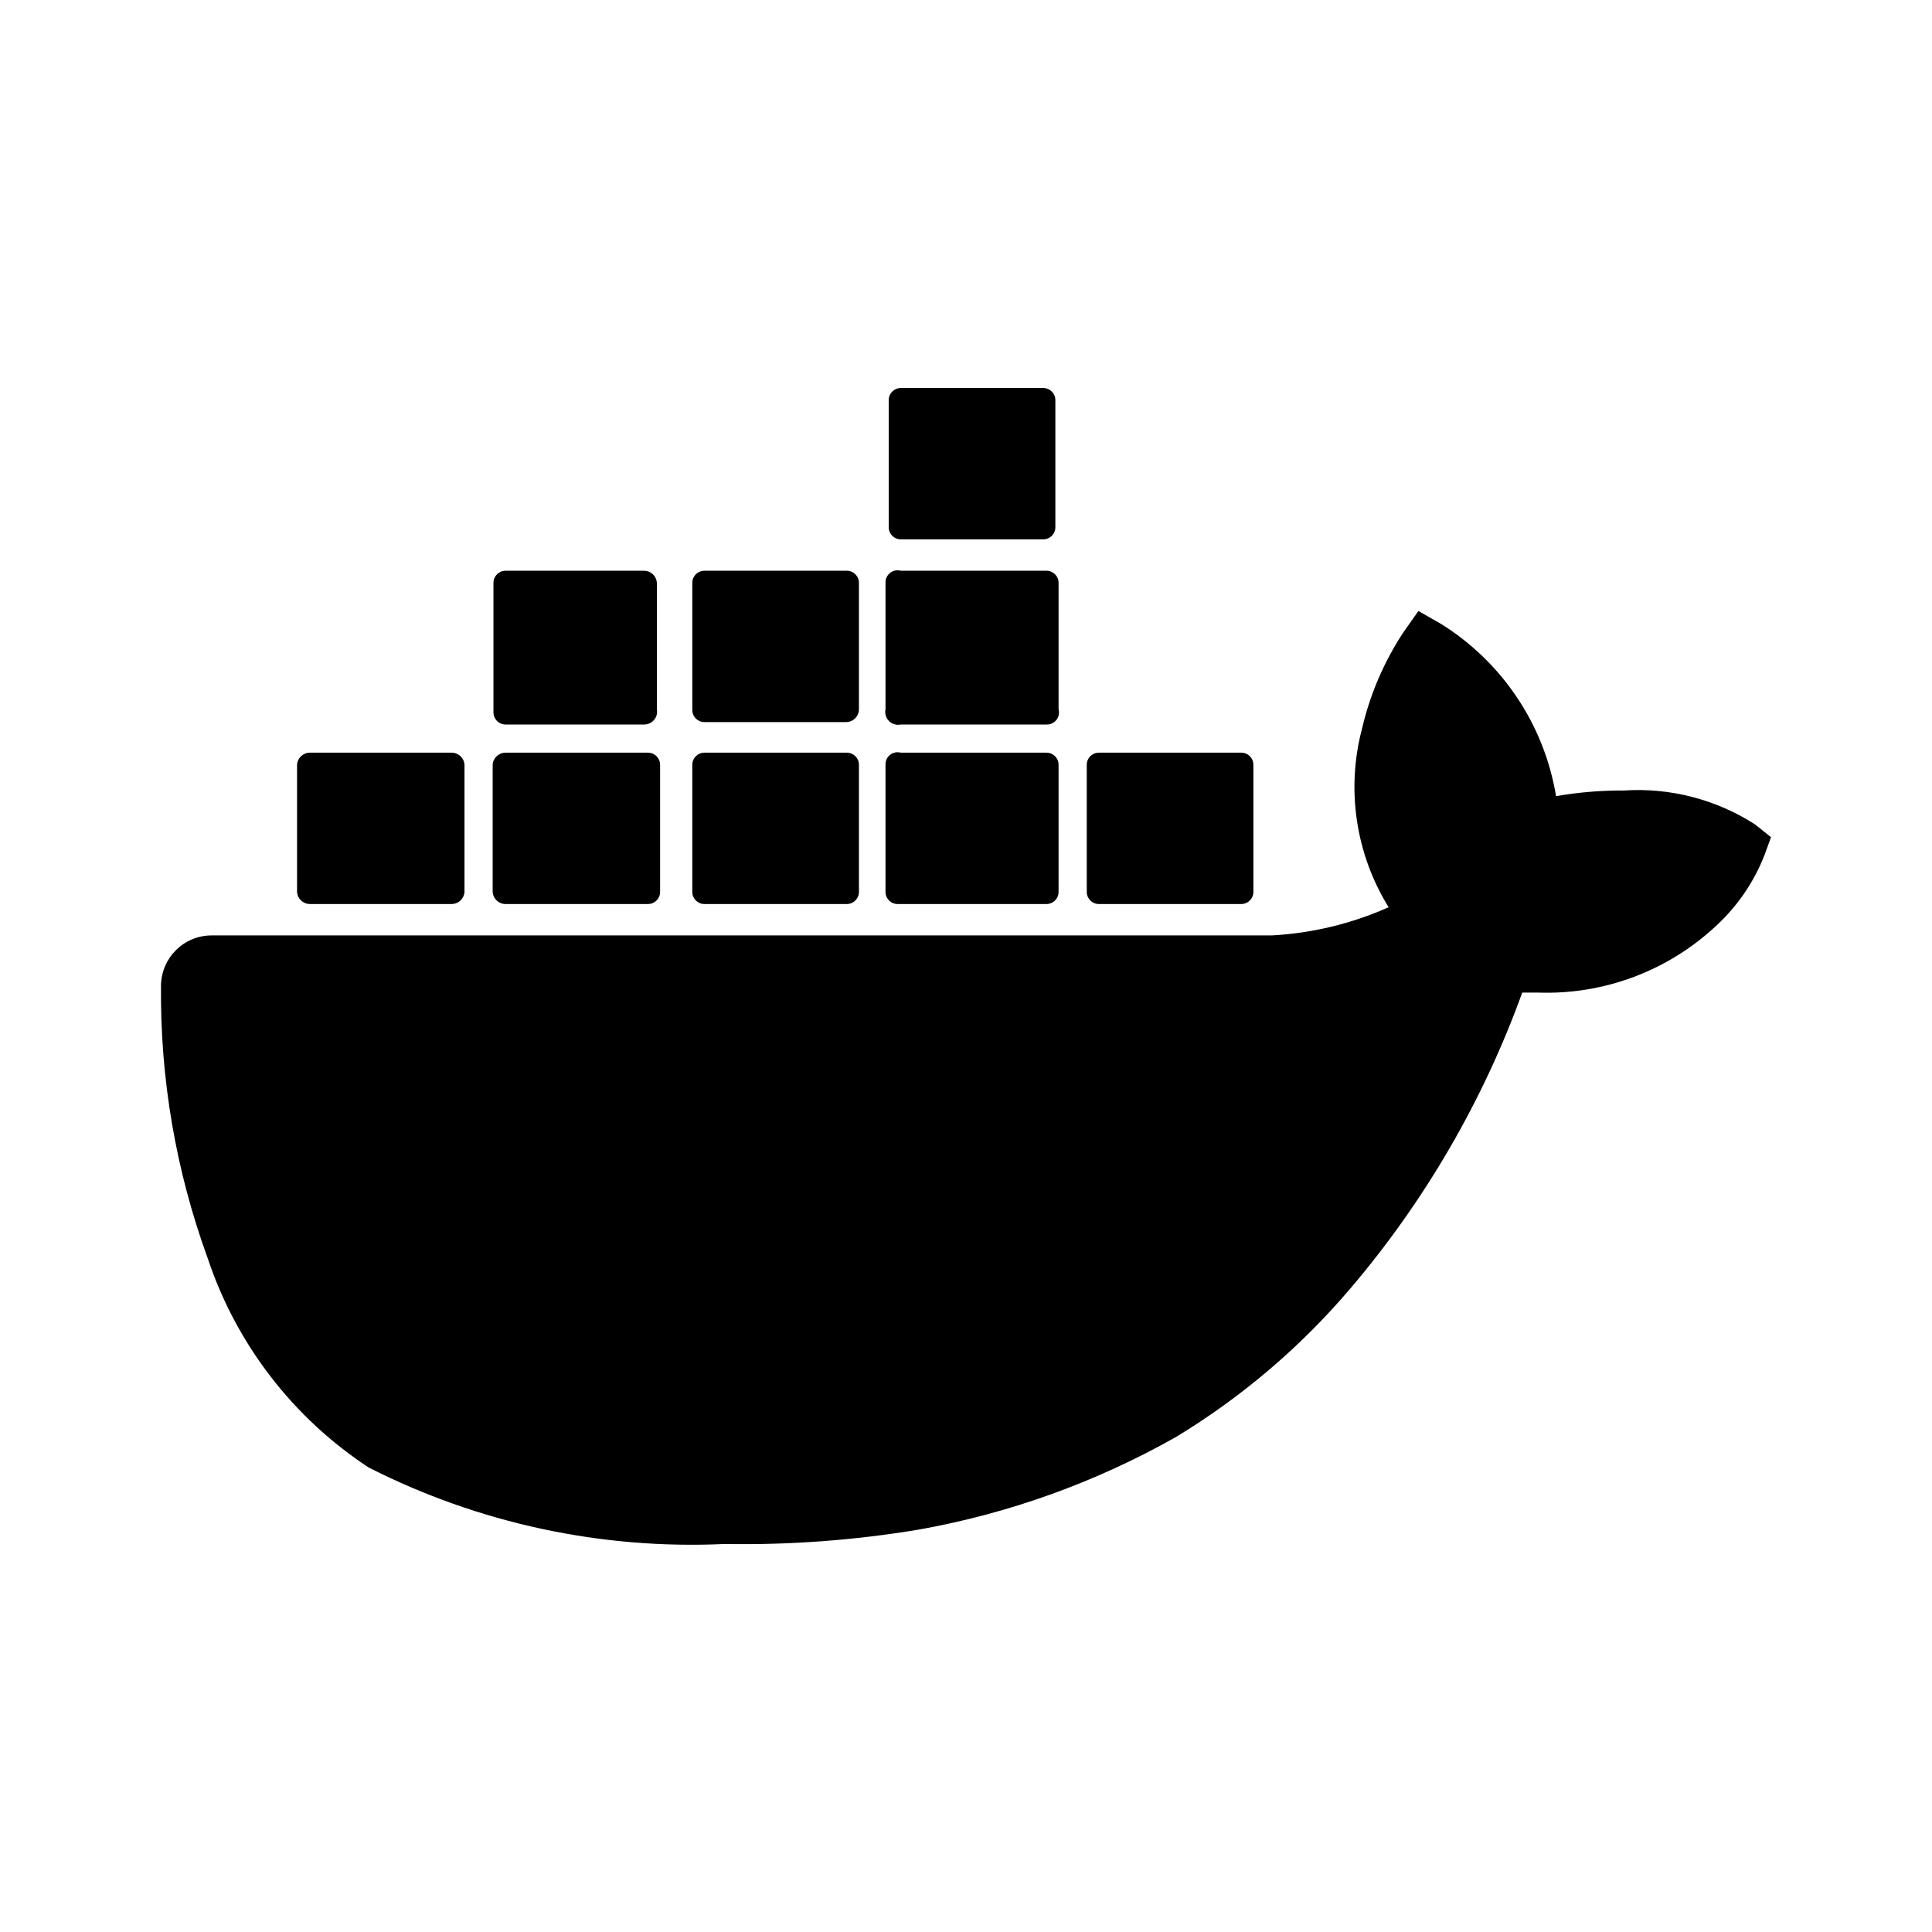
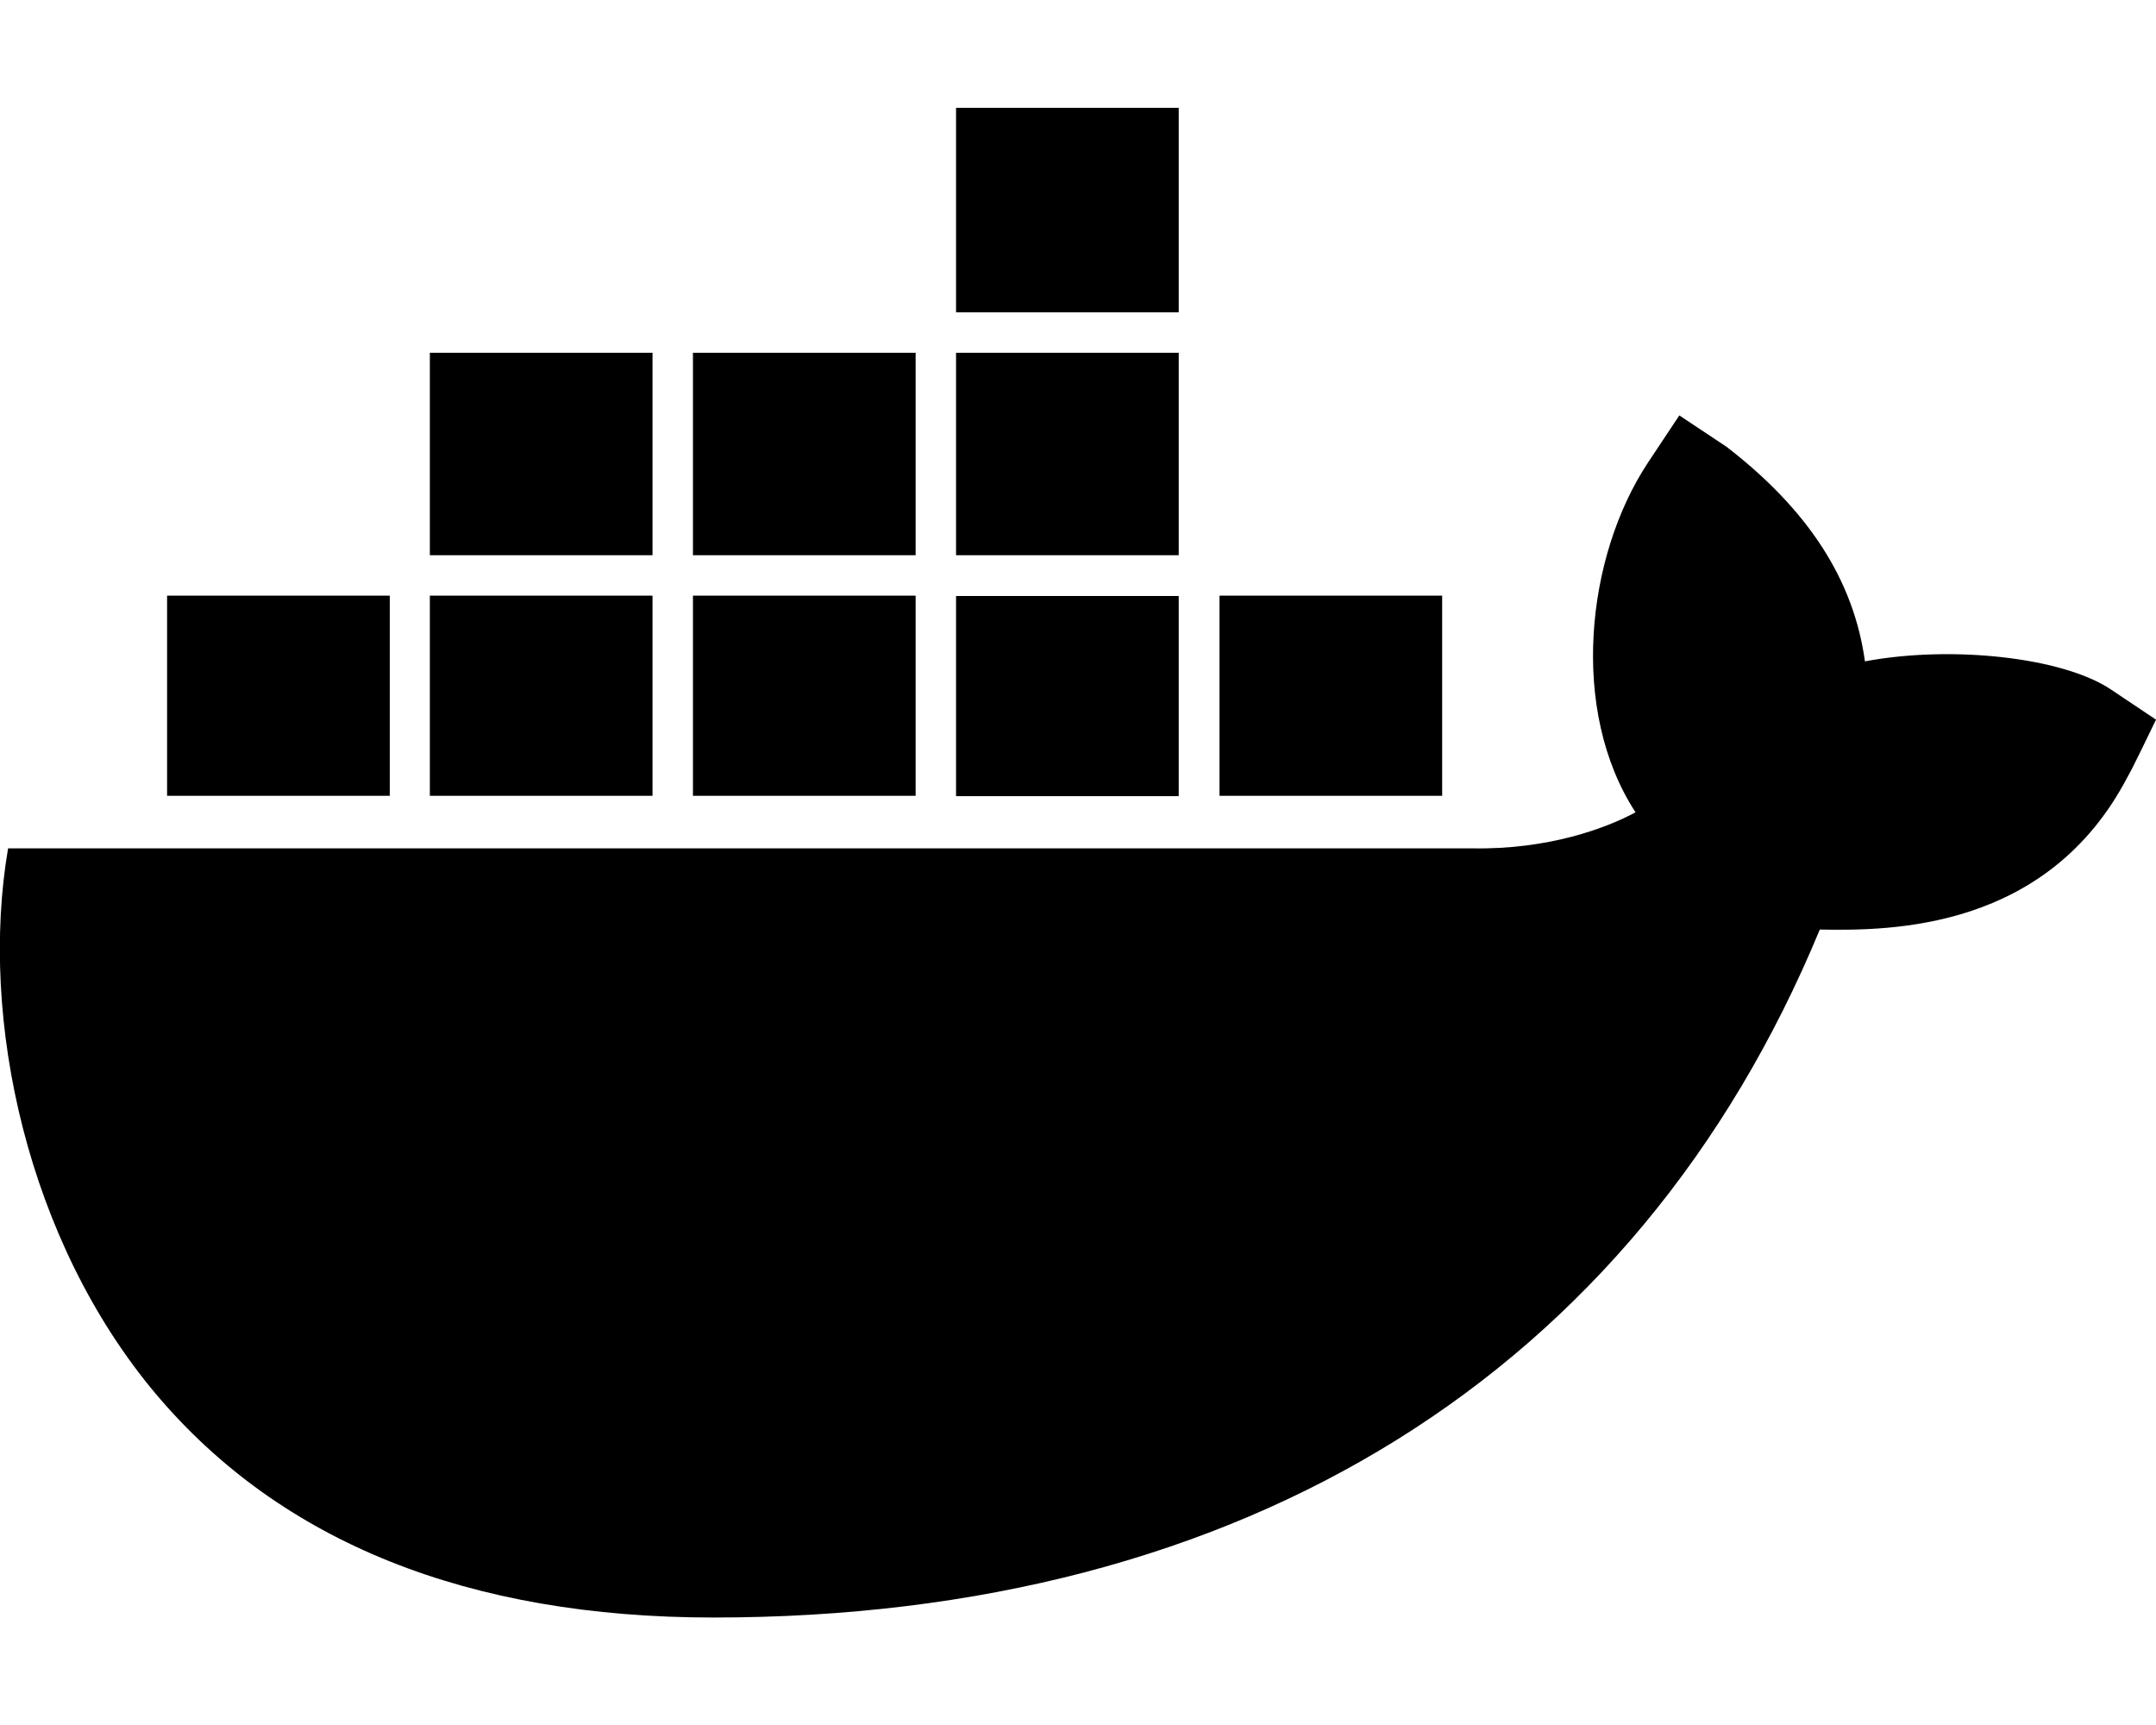
- <svg xmlns="http://www.w3.org/2000/svg" width="24" height="24" viewBox="0 0 24 24">
-   <path d="M20.17 9.82a4.76 4.76 0 0 0-.84.07 3.12 3.12 0 0 0-1.43-2.14l-.28-.16-.19.27a3.7 3.7 0 0 0-.51 1.19 2.84 2.84 0 0 0 .33 2.22 4.11 4.11 0 0 1-1.45.35H2.63a.63.63 0 0 0-.63.62 9.6 9.6 0 0 0 .58 3.39 5 5 0 0 0 2 2.6 8.86 8.86 0 0 0 4.42.95 13.27 13.27 0 0 0 2.42-.18 10.09 10.09 0 0 0 3.19-1.15A8.9 8.9 0 0 0 16.78 16a11.94 11.94 0 0 0 2.13-3.67h.19a3.08 3.08 0 0 0 2.23-.84 2.36 2.36 0 0 0 .59-.87l.08-.22-.2-.16a2.69 2.69 0 0 0-1.63-.42z" />
-   <path d="M5.61 9.35H3.85a.16.16 0 0 0-.16.15v1.58a.16.16 0 0 0 .16.15h1.76a.16.16 0 0 0 .16-.15V9.5a.16.16 0 0 0-.16-.15zm2.44 0H6.28a.16.16 0 0 0-.16.15v1.58a.16.16 0 0 0 .16.15h1.77a.15.15 0 0 0 .15-.15V9.5a.15.15 0 0 0-.15-.15zm2.47 0H8.75a.15.15 0 0 0-.15.15v1.58a.15.15 0 0 0 .15.15h1.77a.15.15 0 0 0 .15-.15V9.5a.15.15 0 0 0-.15-.15zm.67 0a.15.15 0 0 0-.19.15v1.58a.15.15 0 0 0 .15.15H13a.15.15 0 0 0 .15-.15V9.5a.15.15 0 0 0-.15-.15zM6.28 7.09H8a.16.16 0 0 1 .16.16v1.56A.16.16 0 0 1 8 9H6.28a.15.15 0 0 1-.15-.15V7.24a.15.15 0 0 1 .15-.15zm2.47 0h1.77a.15.15 0 0 1 .15.15v1.57a.16.16 0 0 1-.16.16H8.75a.15.15 0 0 1-.15-.15V7.24a.15.15 0 0 1 .15-.15zm2.44 0H13a.15.15 0 0 1 .15.15v1.57A.15.15 0 0 1 13 9h-1.81a.16.16 0 0 1-.19-.19V7.24a.15.15 0 0 1 .19-.15z" />
-   <rect x="11.04" y="4.82" width="2.07" height="1.88" rx=".15" />
-   <path d="M13.65 9.35a.15.15 0 0 0-.15.15v1.58a.15.15 0 0 0 .15.15h1.77a.15.15 0 0 0 .15-.15V9.5a.15.15 0 0 0-.15-.15z" />
+ <svg xmlns="http://www.w3.org/2000/svg" viewBox="0 0 640 512">
+   <path d="M349.9 236.3h-66.1v-59.4h66.1v59.4zm0-204.3h-66.1v60.7h66.1V32zm78.2 144.8H362v59.4h66.1v-59.4zm-156.3-72.1h-66.1v60.1h66.1v-60.1zm78.1 0h-66.1v60.1h66.1v-60.1zm276.8 100c-14.4-9.7-47.6-13.2-73.1-8.4-3.3-24-16.7-44.9-41.1-63.7l-14-9.3-9.3 14c-18.4 27.8-23.4 73.6-3.7 103.8-8.7 4.7-25.8 11.1-48.4 10.7H2.4c-8.7 50.8 5.8 116.8 44 162.1 37.1 43.9 92.7 66.2 165.4 66.2 157.4 0 273.9-72.5 328.4-204.2 21.4.4 67.6.1 91.3-45.2 1.5-2.5 6.6-13.2 8.5-17.1l-13.3-8.9zm-511.1-27.9h-66v59.4h66.1v-59.4zm78.1 0h-66.1v59.4h66.1v-59.4zm78.1 0h-66.1v59.4h66.1v-59.4zm-78.1-72.1h-66.1v60.1h66.1v-60.1z" />
</svg>
